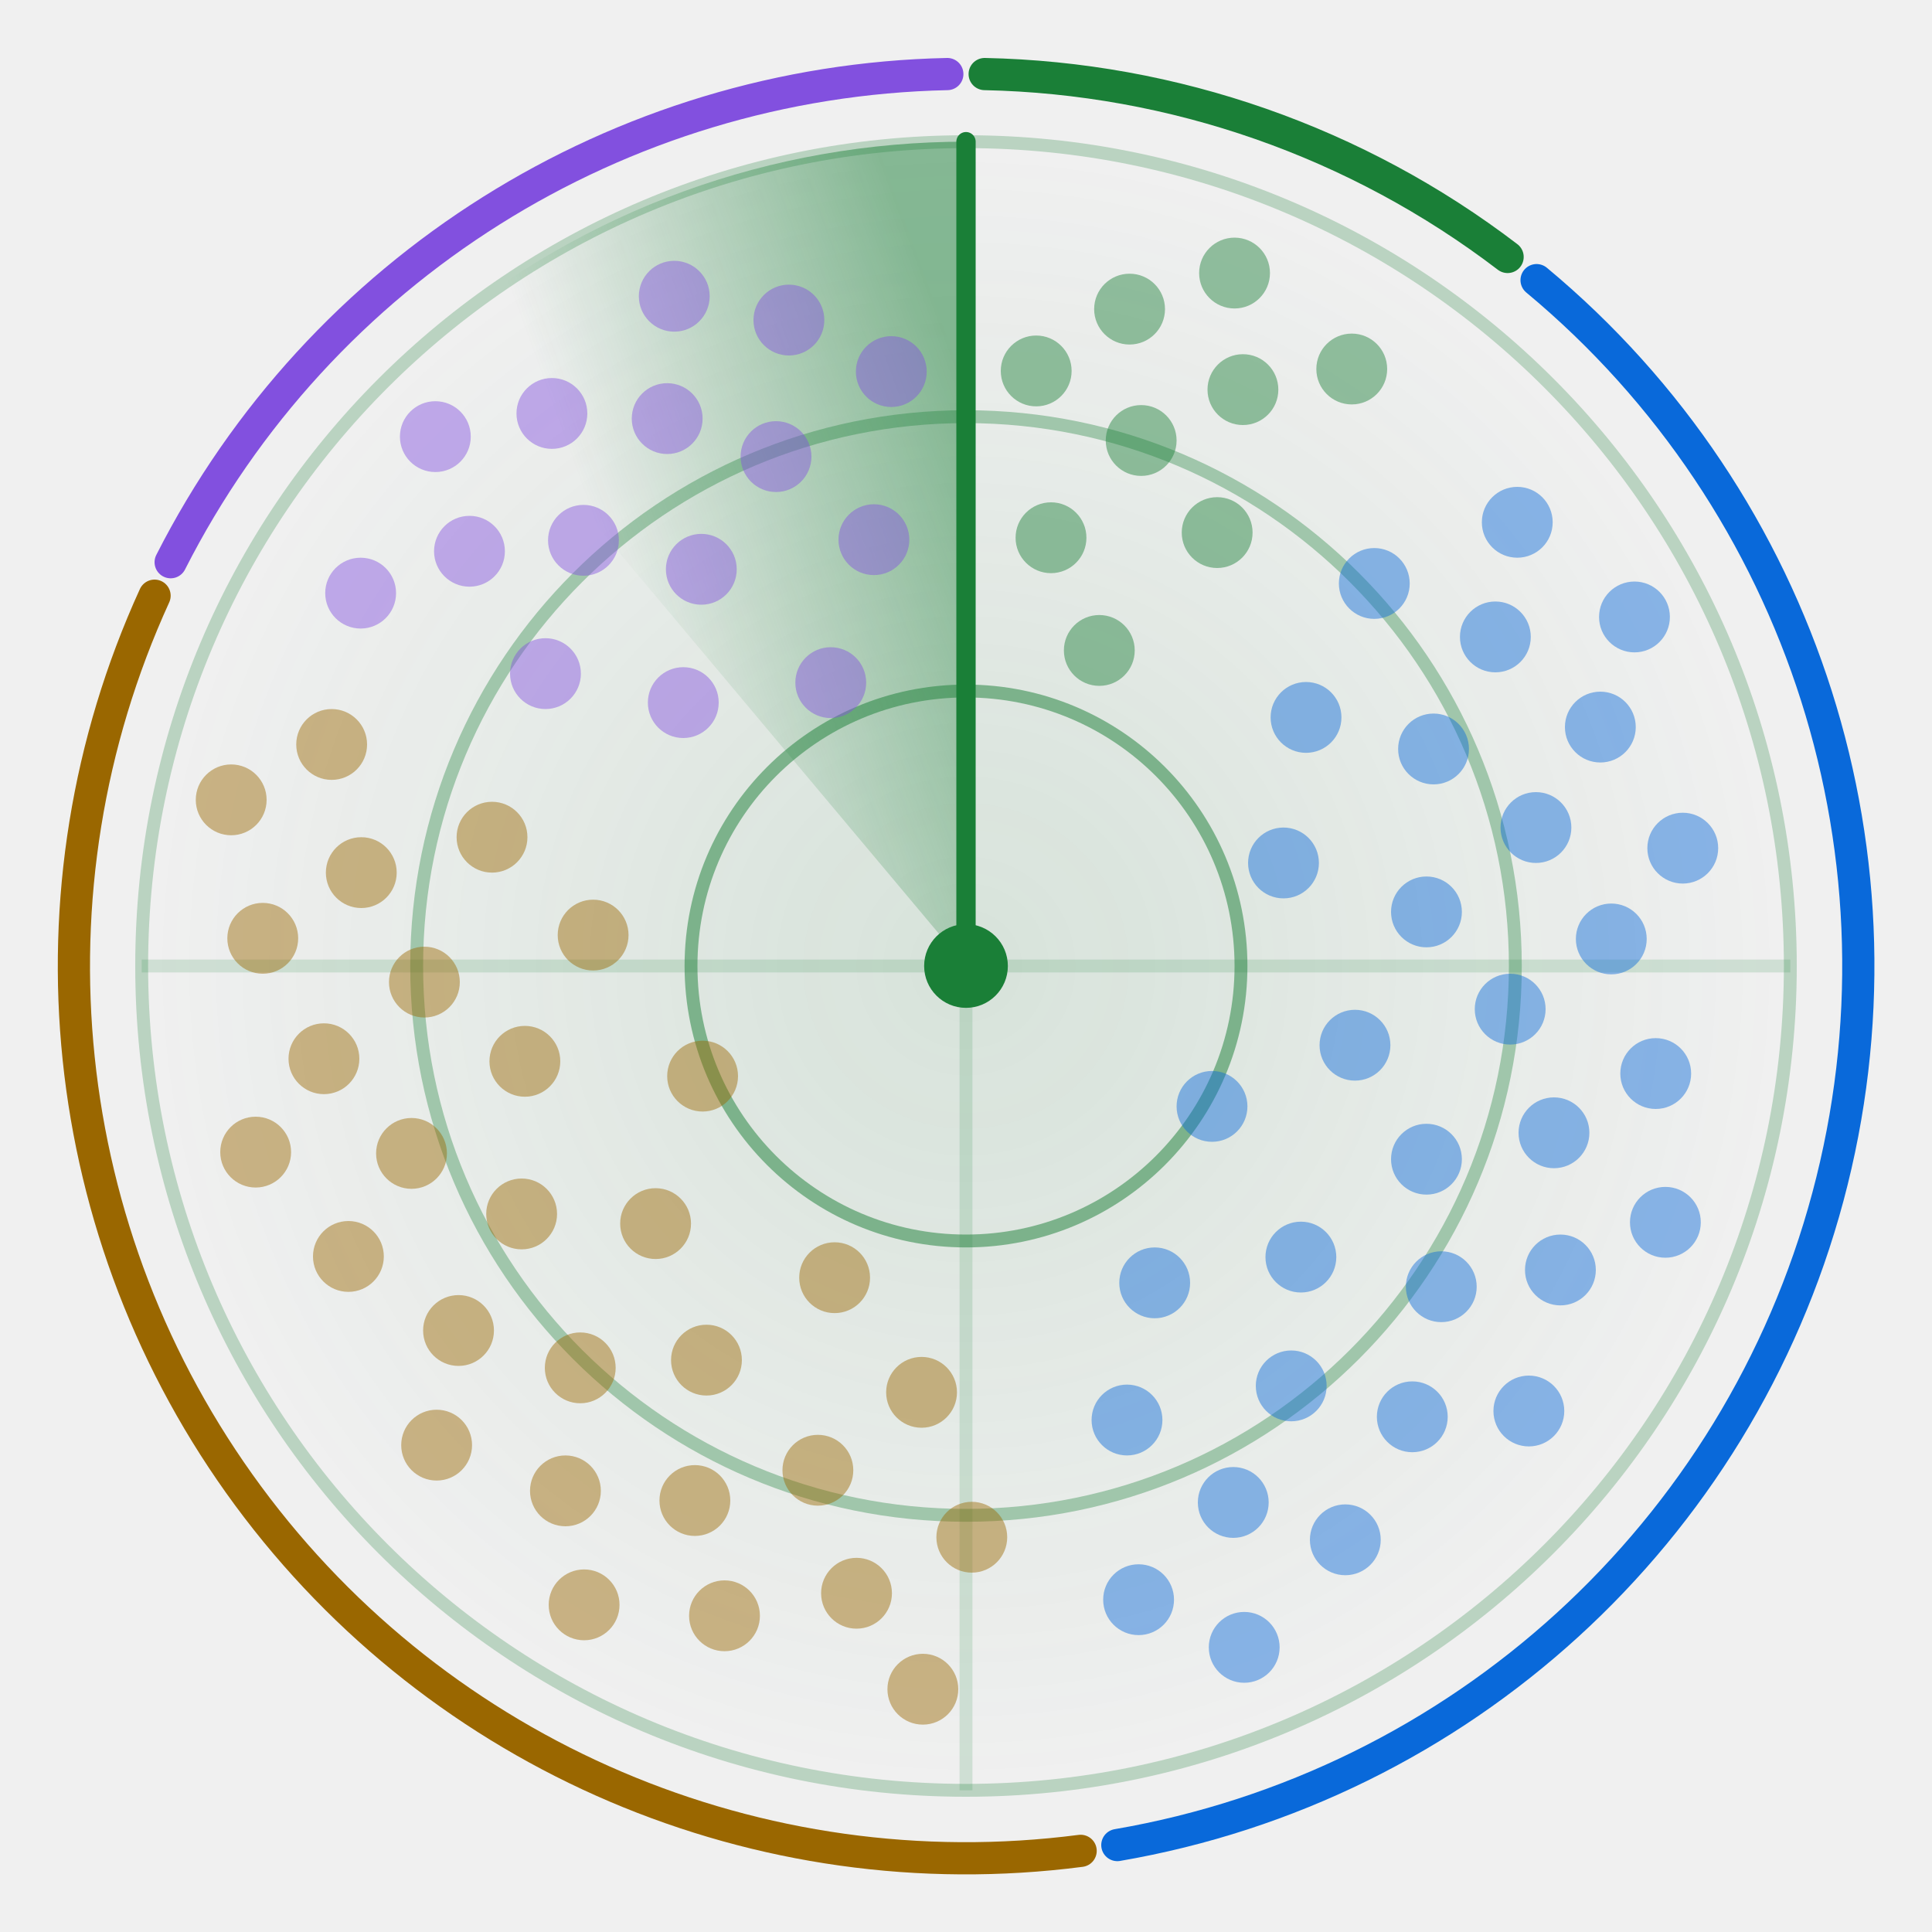
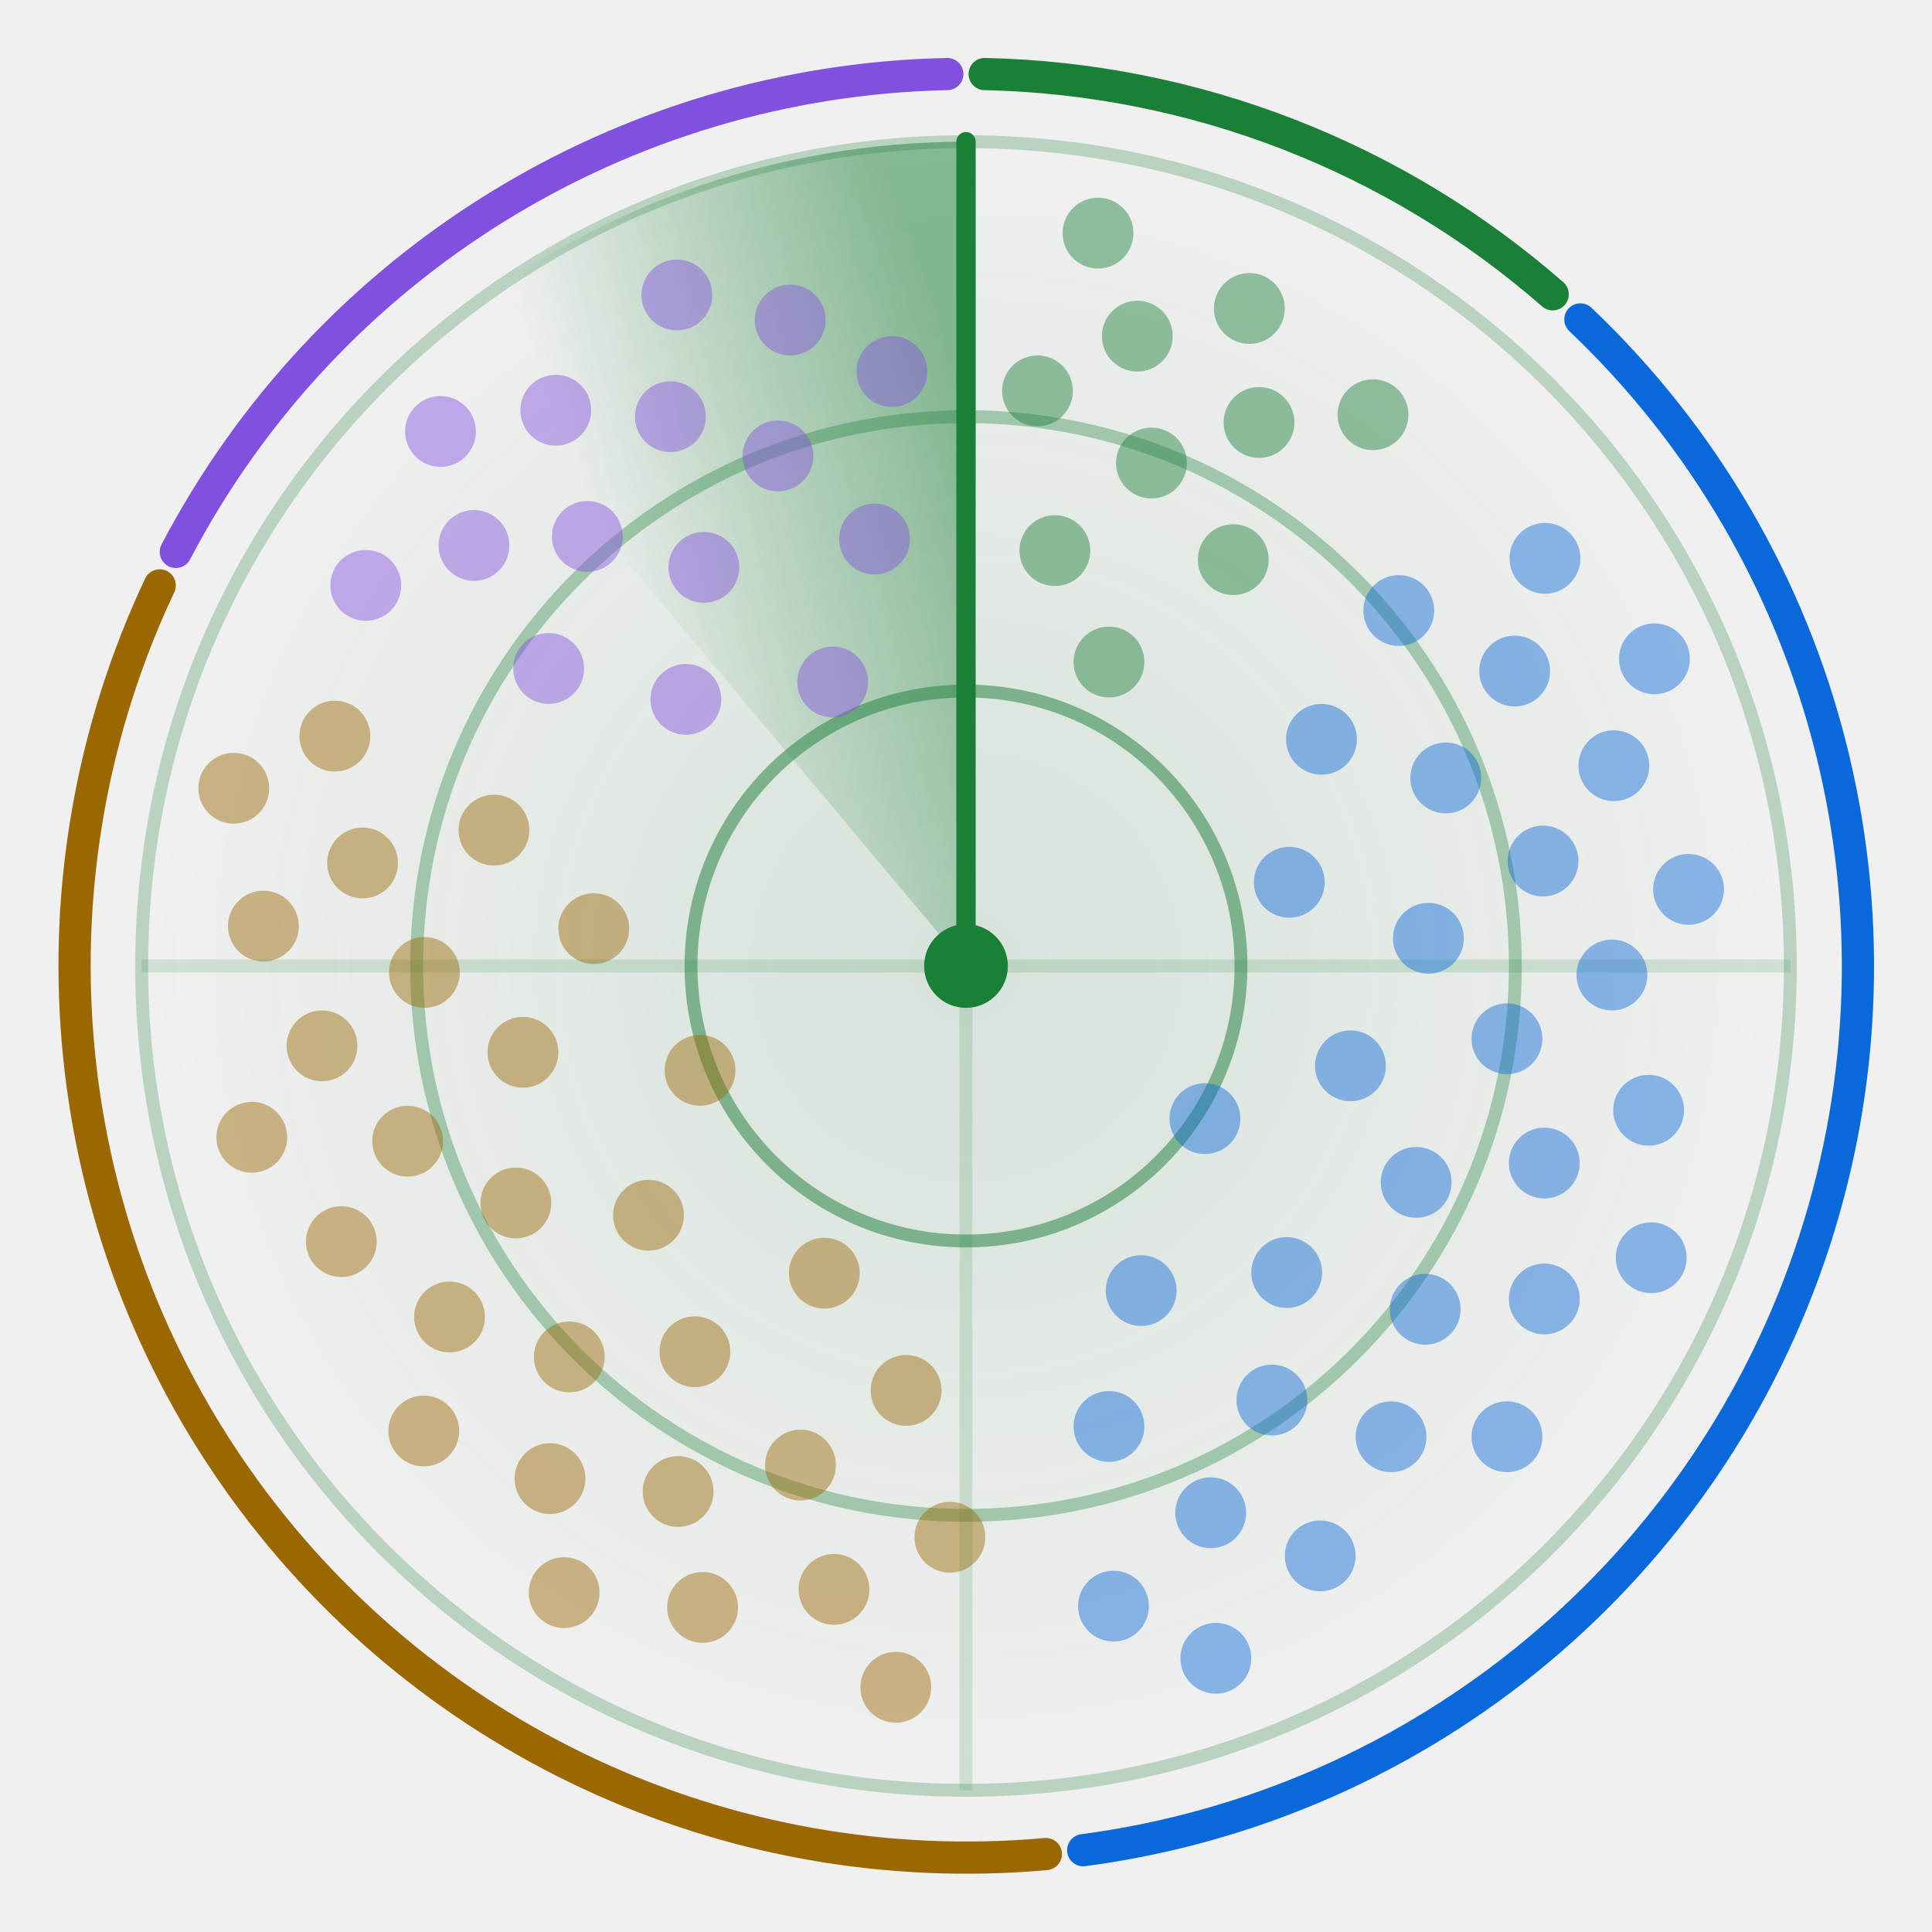
<svg xmlns="http://www.w3.org/2000/svg" width="300" height="300" viewBox="0 0 300 300" role="img" aria-labelledby="title">
  <style>.card{fill:#ffffff;stroke:#d1d9e0}.t{fill:#1f2328}.m{fill:#59636e}.ring{stroke:#1a7f37}.hub{fill:#1a7f37}.beam{stroke:#1a7f37}.s0,.s1,.g0,.g1{stop-color:#1a7f37}.a0{stop-color:#1a7f37}.a1{stop-color:#0969da}.dot.agents,.key.agents{fill:#1a7f37}.rim.agents{stroke:#1a7f37}.dot.apis,.key.apis{fill:#0969da}.rim.apis{stroke:#0969da}.dot.trials,.key.trials{fill:#9a6700}.rim.trials{stroke:#9a6700}.dot.aggregators,.key.aggregators{fill:#8250df}.rim.aggregators{stroke:#8250df}@media (prefers-color-scheme: dark) {.card{fill:#0d1117;stroke:#3d444d}.t{fill:#f0f6fc}.m{fill:#9198a1}.ring{stroke:#3fb950}.hub{fill:#3fb950}.beam{stroke:#3fb950}.s0,.s1,.g0,.g1{stop-color:#3fb950}.a0{stop-color:#3fb950}.a1{stop-color:#4493f8}.dot.agents,.key.agents{fill:#3fb950}.rim.agents{stroke:#3fb950}.dot.apis,.key.apis{fill:#4493f8}.rim.apis{stroke:#4493f8}.dot.trials,.key.trials{fill:#d29922}.rim.trials{stroke:#d29922}.dot.aggregators,.key.aggregators{fill:#ab7df8}.rim.aggregators{stroke:#ab7df8}}.rim{fill:none}.s0{stop-opacity:.5}.s1,.g1{stop-opacity:0}.g0{stop-opacity:.12}.dot{opacity:.45;animation:ping 6s linear infinite}@keyframes ping{0%,4%{opacity:1}55%,100%{opacity:.45}}.turning{animation:turn 6s linear infinite}@keyframes turn{to{transform:rotate(360deg)}}@media (prefers-reduced-motion: reduce) {.dot { animation: none; opacity: 1 } .turning { animation: none }}</style>
  <defs>
    <radialGradient id="glow">
      <stop class="g0" offset="0" />
      <stop class="g1" offset="1" />
    </radialGradient>
  </defs>
  <circle cx="150.0" cy="150.0" r="128.0" fill="url(#glow)" />
  <circle class="ring" cx="150.0" cy="150.0" r="42.7" fill="none" stroke-width="2" stroke-opacity=".5" />
  <circle class="ring" cx="150.0" cy="150.0" r="85.3" fill="none" stroke-width="2" stroke-opacity=".35" />
  <circle class="ring" cx="150.0" cy="150.0" r="128.0" fill="none" stroke-width="2" stroke-opacity=".25" />
  <path class="ring" d="M22.0 150.0H278.0M150.0 22.0V278.0" stroke-width="2" stroke-opacity=".15" />
-   <path class="rim agents" d="M152.9 11.5A138.5 138.5 0 0 1 234.1 39.9" stroke-width="5" stroke-linecap="round" />
-   <path class="rim apis" d="M238.6 43.5A138.5 138.5 0 0 1 173.5 286.5" stroke-width="5" stroke-linecap="round" />
-   <path class="rim trials" d="M167.8 287.4A138.5 138.5 0 0 1 24.0 92.5" stroke-width="5" stroke-linecap="round" />
-   <path class="rim aggregators" d="M26.5 87.3A138.5 138.5 0 0 1 147.1 11.5" stroke-width="5" stroke-linecap="round" />
+   <path class="rim agents" d="M152.9 11.5A138.5 138.5 0 0 1 241.1 45.7" stroke-width="5" stroke-linecap="round" />
+   <path class="rim apis" d="M245.4 49.6A138.5 138.5 0 0 1 168.2 287.3" stroke-width="5" stroke-linecap="round" />
+   <path class="rim trials" d="M162.4 287.9A138.5 138.5 0 0 1 24.8 90.9" stroke-width="5" stroke-linecap="round" />
+   <path class="rim aggregators" d="M27.3 85.7A138.5 138.5 0 0 1 147.1 11.5" stroke-width="5" stroke-linecap="round" />
  <defs>
    <linearGradient id="sweep" gradientUnits="userSpaceOnUse" x1="150.0" y1="60.4" x2="92.4" y2="81.4">
      <stop class="s0" offset="0" />
      <stop class="s1" offset="1" />
    </linearGradient>
  </defs>
  <g class="turning" style="transform-origin:150.0px 150.0px">
    <path fill="url(#sweep)" d="M150.0 150.0L67.7 51.9A128.0 128.0 0 0 1 150.0 22.0Z" />
    <line class="beam" x1="150.0" y1="150.0" x2="150.0" y2="22.0" stroke-width="3" stroke-linecap="round" />
  </g>
-   <circle class="dot agents" cx="170.7" cy="101.0" r="5.5" style="animation-delay:0.38s" />
-   <circle class="dot agents" cx="163.2" cy="83.5" r="5.5" style="animation-delay:0.19s" />
-   <circle class="dot agents" cx="189.0" cy="82.7" r="5.5" style="animation-delay:0.50s" />
-   <circle class="dot agents" cx="177.2" cy="68.4" r="5.5" style="animation-delay:0.31s" />
-   <circle class="dot agents" cx="160.9" cy="57.6" r="5.5" style="animation-delay:0.11s" />
-   <circle class="dot agents" cx="193.0" cy="60.5" r="5.5" style="animation-delay:0.43s" />
-   <circle class="dot agents" cx="175.4" cy="48.0" r="5.5" style="animation-delay:0.23s" />
-   <circle class="dot agents" cx="209.9" cy="57.3" r="5.5" style="animation-delay:0.55s" />
-   <circle class="dot agents" cx="191.7" cy="42.4" r="5.5" style="animation-delay:0.35s" />
-   <circle class="dot apis" cx="188.2" cy="171.8" r="5.5" style="animation-delay:2.00s" />
-   <circle class="dot apis" cx="199.3" cy="134.0" r="5.5" style="animation-delay:1.20s" />
-   <circle class="dot apis" cx="179.3" cy="199.2" r="5.5" style="animation-delay:2.49s" />
-   <circle class="dot apis" cx="210.4" cy="162.3" r="5.5" style="animation-delay:1.69s" />
-   <circle class="dot apis" cx="202.8" cy="111.4" r="5.5" style="animation-delay:0.90s" />
-   <circle class="dot apis" cx="202.0" cy="195.2" r="5.5" style="animation-delay:2.18s" />
-   <circle class="dot apis" cx="221.5" cy="141.6" r="5.5" style="animation-delay:1.39s" />
-   <circle class="dot apis" cx="175.0" cy="220.5" r="5.5" style="animation-delay:2.67s" />
-   <circle class="dot apis" cx="221.5" cy="180.0" r="5.5" style="animation-delay:1.88s" />
-   <circle class="dot apis" cx="222.6" cy="116.3" r="5.5" style="animation-delay:1.08s" />
-   <circle class="dot apis" cx="200.5" cy="215.2" r="5.5" style="animation-delay:2.37s" />
-   <circle class="dot apis" cx="234.5" cy="156.7" r="5.5" style="animation-delay:1.58s" />
-   <circle class="dot apis" cx="213.4" cy="90.6" r="5.5" style="animation-delay:0.78s" />
-   <circle class="dot apis" cx="223.8" cy="199.8" r="5.5" style="animation-delay:2.07s" />
-   <circle class="dot apis" cx="238.5" cy="128.5" r="5.5" style="animation-delay:1.27s" />
-   <circle class="dot apis" cx="191.5" cy="233.3" r="5.5" style="animation-delay:2.56s" />
-   <circle class="dot apis" cx="241.3" cy="175.9" r="5.5" style="animation-delay:1.76s" />
-   <circle class="dot apis" cx="232.2" cy="98.9" r="5.5" style="animation-delay:0.97s" />
-   <circle class="dot apis" cx="219.3" cy="220.0" r="5.5" style="animation-delay:2.25s" />
-   <circle class="dot apis" cx="250.2" cy="145.8" r="5.5" style="animation-delay:1.46s" />
-   <circle class="dot apis" cx="176.8" cy="248.4" r="5.5" style="animation-delay:2.75s" />
-   <circle class="dot apis" cx="242.3" cy="197.2" r="5.5" style="animation-delay:1.95s" />
-   <circle class="dot apis" cx="248.5" cy="112.9" r="5.5" style="animation-delay:1.16s" />
-   <circle class="dot apis" cx="208.9" cy="239.1" r="5.5" style="animation-delay:2.44s" />
-   <circle class="dot apis" cx="257.1" cy="166.7" r="5.5" style="animation-delay:1.65s" />
-   <circle class="dot apis" cx="235.6" cy="81.1" r="5.5" style="animation-delay:0.85s" />
-   <circle class="dot apis" cx="237.4" cy="219.1" r="5.5" style="animation-delay:2.14s" />
-   <circle class="dot apis" cx="261.3" cy="131.7" r="5.5" style="animation-delay:1.34s" />
-   <circle class="dot apis" cx="193.2" cy="255.8" r="5.5" style="animation-delay:2.63s" />
-   <circle class="dot apis" cx="258.6" cy="189.8" r="5.5" style="animation-delay:1.84s" />
-   <circle class="dot apis" cx="253.8" cy="95.8" r="5.5" style="animation-delay:1.04s" />
-   <circle class="dot trials" cx="109.1" cy="167.1" r="5.5" style="animation-delay:4.12s" />
-   <circle class="dot trials" cx="129.6" cy="198.4" r="5.5" style="animation-delay:3.38s" />
-   <circle class="dot trials" cx="92.1" cy="145.2" r="5.5" style="animation-delay:4.58s" />
-   <circle class="dot trials" cx="101.8" cy="190.0" r="5.5" style="animation-delay:3.84s" />
-   <circle class="dot trials" cx="143.1" cy="216.2" r="5.5" style="animation-delay:3.10s" />
-   <circle class="dot trials" cx="81.5" cy="164.8" r="5.5" style="animation-delay:4.30s" />
-   <circle class="dot trials" cx="109.7" cy="211.2" r="5.5" style="animation-delay:3.56s" />
-   <circle class="dot trials" cx="76.4" cy="130.0" r="5.5" style="animation-delay:4.75s" />
-   <circle class="dot trials" cx="81.0" cy="188.5" r="5.5" style="animation-delay:4.01s" />
-   <circle class="dot trials" cx="127.0" cy="228.3" r="5.5" style="animation-delay:3.27s" />
-   <circle class="dot trials" cx="65.9" cy="152.5" r="5.5" style="animation-delay:4.47s" />
-   <circle class="dot trials" cx="90.1" cy="212.4" r="5.5" style="animation-delay:3.73s" />
-   <circle class="dot trials" cx="150.9" cy="238.7" r="5.5" style="animation-delay:2.99s" />
-   <circle class="dot trials" cx="63.9" cy="179.1" r="5.5" style="animation-delay:4.19s" />
-   <circle class="dot trials" cx="107.9" cy="233.0" r="5.5" style="animation-delay:3.45s" />
-   <circle class="dot trials" cx="56.1" cy="135.5" r="5.5" style="animation-delay:4.65s" />
-   <circle class="dot trials" cx="71.2" cy="206.6" r="5.5" style="animation-delay:3.91s" />
-   <circle class="dot trials" cx="133.0" cy="247.4" r="5.5" style="animation-delay:3.17s" />
-   <circle class="dot trials" cx="50.3" cy="164.4" r="5.5" style="animation-delay:4.36s" />
-   <circle class="dot trials" cx="87.8" cy="231.5" r="5.5" style="animation-delay:3.62s" />
-   <circle class="dot trials" cx="51.5" cy="115.6" r="5.5" style="animation-delay:4.82s" />
-   <circle class="dot trials" cx="54.1" cy="195.1" r="5.5" style="animation-delay:4.08s" />
-   <circle class="dot trials" cx="112.5" cy="250.9" r="5.5" style="animation-delay:3.34s" />
-   <circle class="dot trials" cx="40.8" cy="145.7" r="5.5" style="animation-delay:4.54s" />
-   <circle class="dot trials" cx="67.8" cy="224.4" r="5.5" style="animation-delay:3.80s" />
-   <circle class="dot trials" cx="143.3" cy="262.3" r="5.5" style="animation-delay:3.06s" />
-   <circle class="dot trials" cx="39.7" cy="178.9" r="5.5" style="animation-delay:4.26s" />
-   <circle class="dot trials" cx="90.7" cy="249.2" r="5.5" style="animation-delay:3.51s" />
-   <circle class="dot trials" cx="35.9" cy="124.2" r="5.5" style="animation-delay:4.71s" />
-   <circle class="dot aggregators" cx="129.0" cy="106.0" r="5.5" style="animation-delay:5.58s" />
-   <circle class="dot aggregators" cx="106.1" cy="109.1" r="5.5" style="animation-delay:5.22s" />
-   <circle class="dot aggregators" cx="135.7" cy="83.8" r="5.5" style="animation-delay:5.80s" />
-   <circle class="dot aggregators" cx="108.9" cy="88.4" r="5.5" style="animation-delay:5.44s" />
-   <circle class="dot aggregators" cx="84.7" cy="104.6" r="5.5" style="animation-delay:5.08s" />
-   <circle class="dot aggregators" cx="120.5" cy="70.9" r="5.5" style="animation-delay:5.66s" />
-   <circle class="dot aggregators" cx="90.6" cy="83.9" r="5.5" style="animation-delay:5.30s" />
-   <circle class="dot aggregators" cx="138.4" cy="57.7" r="5.5" style="animation-delay:5.88s" />
-   <circle class="dot aggregators" cx="103.6" cy="65.0" r="5.5" style="animation-delay:5.52s" />
-   <circle class="dot aggregators" cx="72.9" cy="85.6" r="5.5" style="animation-delay:5.16s" />
-   <circle class="dot aggregators" cx="122.5" cy="49.7" r="5.5" style="animation-delay:5.74s" />
-   <circle class="dot aggregators" cx="85.7" cy="64.2" r="5.5" style="animation-delay:5.39s" />
-   <circle class="dot aggregators" cx="56.0" cy="92.1" r="5.5" style="animation-delay:5.03s" />
-   <circle class="dot aggregators" cx="104.7" cy="46.0" r="5.5" style="animation-delay:5.61s" />
-   <circle class="dot aggregators" cx="67.6" cy="67.8" r="5.5" style="animation-delay:5.25s" />
+   <circle class="dot agents" cx="172.2" cy="102.8" r="5.5" style="animation-delay:0.42s" />
+   <circle class="dot agents" cx="163.8" cy="85.5" r="5.5" style="animation-delay:0.20s" />
+   <circle class="dot agents" cx="191.5" cy="86.9" r="5.5" style="animation-delay:0.56s" />
+   <circle class="dot agents" cx="178.8" cy="71.9" r="5.5" style="animation-delay:0.34s" />
+   <circle class="dot agents" cx="161.1" cy="60.7" r="5.5" style="animation-delay:0.12s" />
+   <circle class="dot agents" cx="195.5" cy="65.6" r="5.5" style="animation-delay:0.47s" />
+   <circle class="dot agents" cx="176.6" cy="52.2" r="5.5" style="animation-delay:0.25s" />
+   <circle class="dot agents" cx="213.2" cy="64.4" r="5.5" style="animation-delay:0.61s" />
+   <circle class="dot agents" cx="194.0" cy="47.9" r="5.5" style="animation-delay:0.39s" />
+   <circle class="dot agents" cx="170.5" cy="36.2" r="5.5" style="animation-delay:0.17s" />
+   <circle class="dot apis" cx="187.1" cy="173.7" r="5.5" style="animation-delay:2.04s" />
+   <circle class="dot apis" cx="200.2" cy="137.0" r="5.5" style="animation-delay:1.26s" />
+   <circle class="dot apis" cx="177.2" cy="200.4" r="5.5" style="animation-delay:2.53s" />
+   <circle class="dot apis" cx="209.7" cy="165.5" r="5.5" style="animation-delay:1.74s" />
+   <circle class="dot apis" cx="205.2" cy="114.8" r="5.5" style="animation-delay:0.96s" />
+   <circle class="dot apis" cx="199.8" cy="197.6" r="5.5" style="animation-delay:2.23s" />
+   <circle class="dot apis" cx="221.8" cy="145.7" r="5.5" style="animation-delay:1.44s" />
+   <circle class="dot apis" cx="172.2" cy="221.5" r="5.5" style="animation-delay:2.71s" />
+   <circle class="dot apis" cx="219.9" cy="183.6" r="5.5" style="animation-delay:1.93s" />
+   <circle class="dot apis" cx="224.5" cy="120.8" r="5.5" style="animation-delay:1.14s" />
+   <circle class="dot apis" cx="197.5" cy="217.4" r="5.5" style="animation-delay:2.41s" />
+   <circle class="dot apis" cx="234.0" cy="161.3" r="5.5" style="animation-delay:1.63s" />
+   <circle class="dot apis" cx="217.2" cy="94.8" r="5.5" style="animation-delay:0.84s" />
+   <circle class="dot apis" cx="221.3" cy="203.3" r="5.5" style="animation-delay:2.11s" />
+   <circle class="dot apis" cx="239.6" cy="133.7" r="5.5" style="animation-delay:1.33s" />
+   <circle class="dot apis" cx="188.0" cy="234.9" r="5.5" style="animation-delay:2.60s" />
+   <circle class="dot apis" cx="239.8" cy="180.6" r="5.5" style="animation-delay:1.81s" />
+   <circle class="dot apis" cx="235.2" cy="104.2" r="5.5" style="animation-delay:1.03s" />
+   <circle class="dot apis" cx="216.0" cy="223.1" r="5.5" style="animation-delay:2.30s" />
+   <circle class="dot apis" cx="250.3" cy="151.4" r="5.5" style="animation-delay:1.51s" />
+   <circle class="dot apis" cx="172.9" cy="249.4" r="5.5" style="animation-delay:2.78s" />
+   <circle class="dot apis" cx="239.8" cy="201.7" r="5.5" style="animation-delay:2.00s" />
+   <circle class="dot apis" cx="250.6" cy="118.9" r="5.5" style="animation-delay:1.21s" />
+   <circle class="dot apis" cx="205.0" cy="241.6" r="5.5" style="animation-delay:2.48s" />
+   <circle class="dot apis" cx="256.0" cy="172.4" r="5.5" style="animation-delay:1.70s" />
+   <circle class="dot apis" cx="239.9" cy="86.7" r="5.5" style="animation-delay:0.91s" />
+   <circle class="dot apis" cx="234.0" cy="223.1" r="5.5" style="animation-delay:2.18s" />
+   <circle class="dot apis" cx="262.2" cy="138.1" r="5.5" style="animation-delay:1.40s" />
+   <circle class="dot apis" cx="188.8" cy="257.5" r="5.5" style="animation-delay:2.67s" />
+   <circle class="dot apis" cx="256.4" cy="195.3" r="5.5" style="animation-delay:1.88s" />
+   <circle class="dot apis" cx="256.9" cy="102.3" r="5.5" style="animation-delay:1.10s" />
+   <circle class="dot trials" cx="108.7" cy="166.2" r="5.5" style="animation-delay:4.14s" />
+   <circle class="dot trials" cx="128.0" cy="197.7" r="5.5" style="animation-delay:3.41s" />
+   <circle class="dot trials" cx="92.2" cy="144.2" r="5.5" style="animation-delay:4.60s" />
+   <circle class="dot trials" cx="100.7" cy="188.7" r="5.5" style="animation-delay:3.86s" />
+   <circle class="dot trials" cx="140.7" cy="215.9" r="5.5" style="animation-delay:3.13s" />
+   <circle class="dot trials" cx="81.2" cy="163.4" r="5.5" style="animation-delay:4.32s" />
+   <circle class="dot trials" cx="107.9" cy="209.9" r="5.5" style="animation-delay:3.59s" />
+   <circle class="dot trials" cx="76.7" cy="128.9" r="5.5" style="animation-delay:4.77s" />
+   <circle class="dot trials" cx="80.1" cy="186.8" r="5.5" style="animation-delay:4.04s" />
+   <circle class="dot trials" cx="124.3" cy="227.5" r="5.5" style="animation-delay:3.31s" />
+   <circle class="dot trials" cx="65.9" cy="151.0" r="5.5" style="animation-delay:4.49s" />
+   <circle class="dot trials" cx="88.4" cy="210.7" r="5.5" style="animation-delay:3.76s" />
+   <circle class="dot trials" cx="147.5" cy="238.7" r="5.5" style="animation-delay:3.03s" />
+   <circle class="dot trials" cx="63.3" cy="177.2" r="5.5" style="animation-delay:4.21s" />
+   <circle class="dot trials" cx="105.3" cy="231.6" r="5.5" style="animation-delay:3.48s" />
+   <circle class="dot trials" cx="56.3" cy="134.0" r="5.5" style="animation-delay:4.66s" />
+   <circle class="dot trials" cx="69.8" cy="204.5" r="5.5" style="animation-delay:3.93s" />
+   <circle class="dot trials" cx="129.5" cy="246.8" r="5.5" style="animation-delay:3.20s" />
+   <circle class="dot trials" cx="50.0" cy="162.4" r="5.5" style="animation-delay:4.38s" />
+   <circle class="dot trials" cx="85.4" cy="229.6" r="5.5" style="animation-delay:3.65s" />
+   <circle class="dot trials" cx="52.0" cy="114.3" r="5.5" style="animation-delay:4.83s" />
+   <circle class="dot trials" cx="53.0" cy="192.8" r="5.5" style="animation-delay:4.10s" />
+   <circle class="dot trials" cx="109.1" cy="249.6" r="5.5" style="animation-delay:3.37s" />
+   <circle class="dot trials" cx="40.9" cy="143.8" r="5.5" style="animation-delay:4.55s" />
+   <circle class="dot trials" cx="65.8" cy="222.2" r="5.5" style="animation-delay:3.82s" />
+   <circle class="dot trials" cx="139.1" cy="262.0" r="5.5" style="animation-delay:3.09s" />
+   <circle class="dot trials" cx="39.1" cy="176.6" r="5.5" style="animation-delay:4.28s" />
+   <circle class="dot trials" cx="87.6" cy="247.3" r="5.5" style="animation-delay:3.54s" />
+   <circle class="dot trials" cx="36.3" cy="122.4" r="5.5" style="animation-delay:4.73s" />
+   <circle class="dot aggregators" cx="129.3" cy="105.9" r="5.5" style="animation-delay:5.58s" />
+   <circle class="dot aggregators" cx="106.5" cy="108.6" r="5.5" style="animation-delay:5.23s" />
+   <circle class="dot aggregators" cx="135.8" cy="83.7" r="5.5" style="animation-delay:5.80s" />
+   <circle class="dot aggregators" cx="109.3" cy="88.1" r="5.5" style="animation-delay:5.44s" />
+   <circle class="dot aggregators" cx="85.2" cy="103.8" r="5.5" style="animation-delay:5.09s" />
+   <circle class="dot aggregators" cx="120.8" cy="70.8" r="5.5" style="animation-delay:5.66s" />
+   <circle class="dot aggregators" cx="91.2" cy="83.3" r="5.5" style="animation-delay:5.31s" />
+   <circle class="dot aggregators" cx="138.5" cy="57.7" r="5.5" style="animation-delay:5.88s" />
+   <circle class="dot aggregators" cx="104.1" cy="64.7" r="5.5" style="animation-delay:5.53s" />
+   <circle class="dot aggregators" cx="73.6" cy="84.7" r="5.5" style="animation-delay:5.17s" />
+   <circle class="dot aggregators" cx="122.7" cy="49.7" r="5.5" style="animation-delay:5.75s" />
+   <circle class="dot aggregators" cx="86.3" cy="63.7" r="5.5" style="animation-delay:5.39s" />
+   <circle class="dot aggregators" cx="56.8" cy="90.9" r="5.5" style="animation-delay:5.04s" />
+   <circle class="dot aggregators" cx="105.1" cy="45.8" r="5.5" style="animation-delay:5.61s" />
+   <circle class="dot aggregators" cx="68.4" cy="67.0" r="5.5" style="animation-delay:5.26s" />
  <circle class="hub" cx="150.0" cy="150.0" r="6.5" />
</svg>
